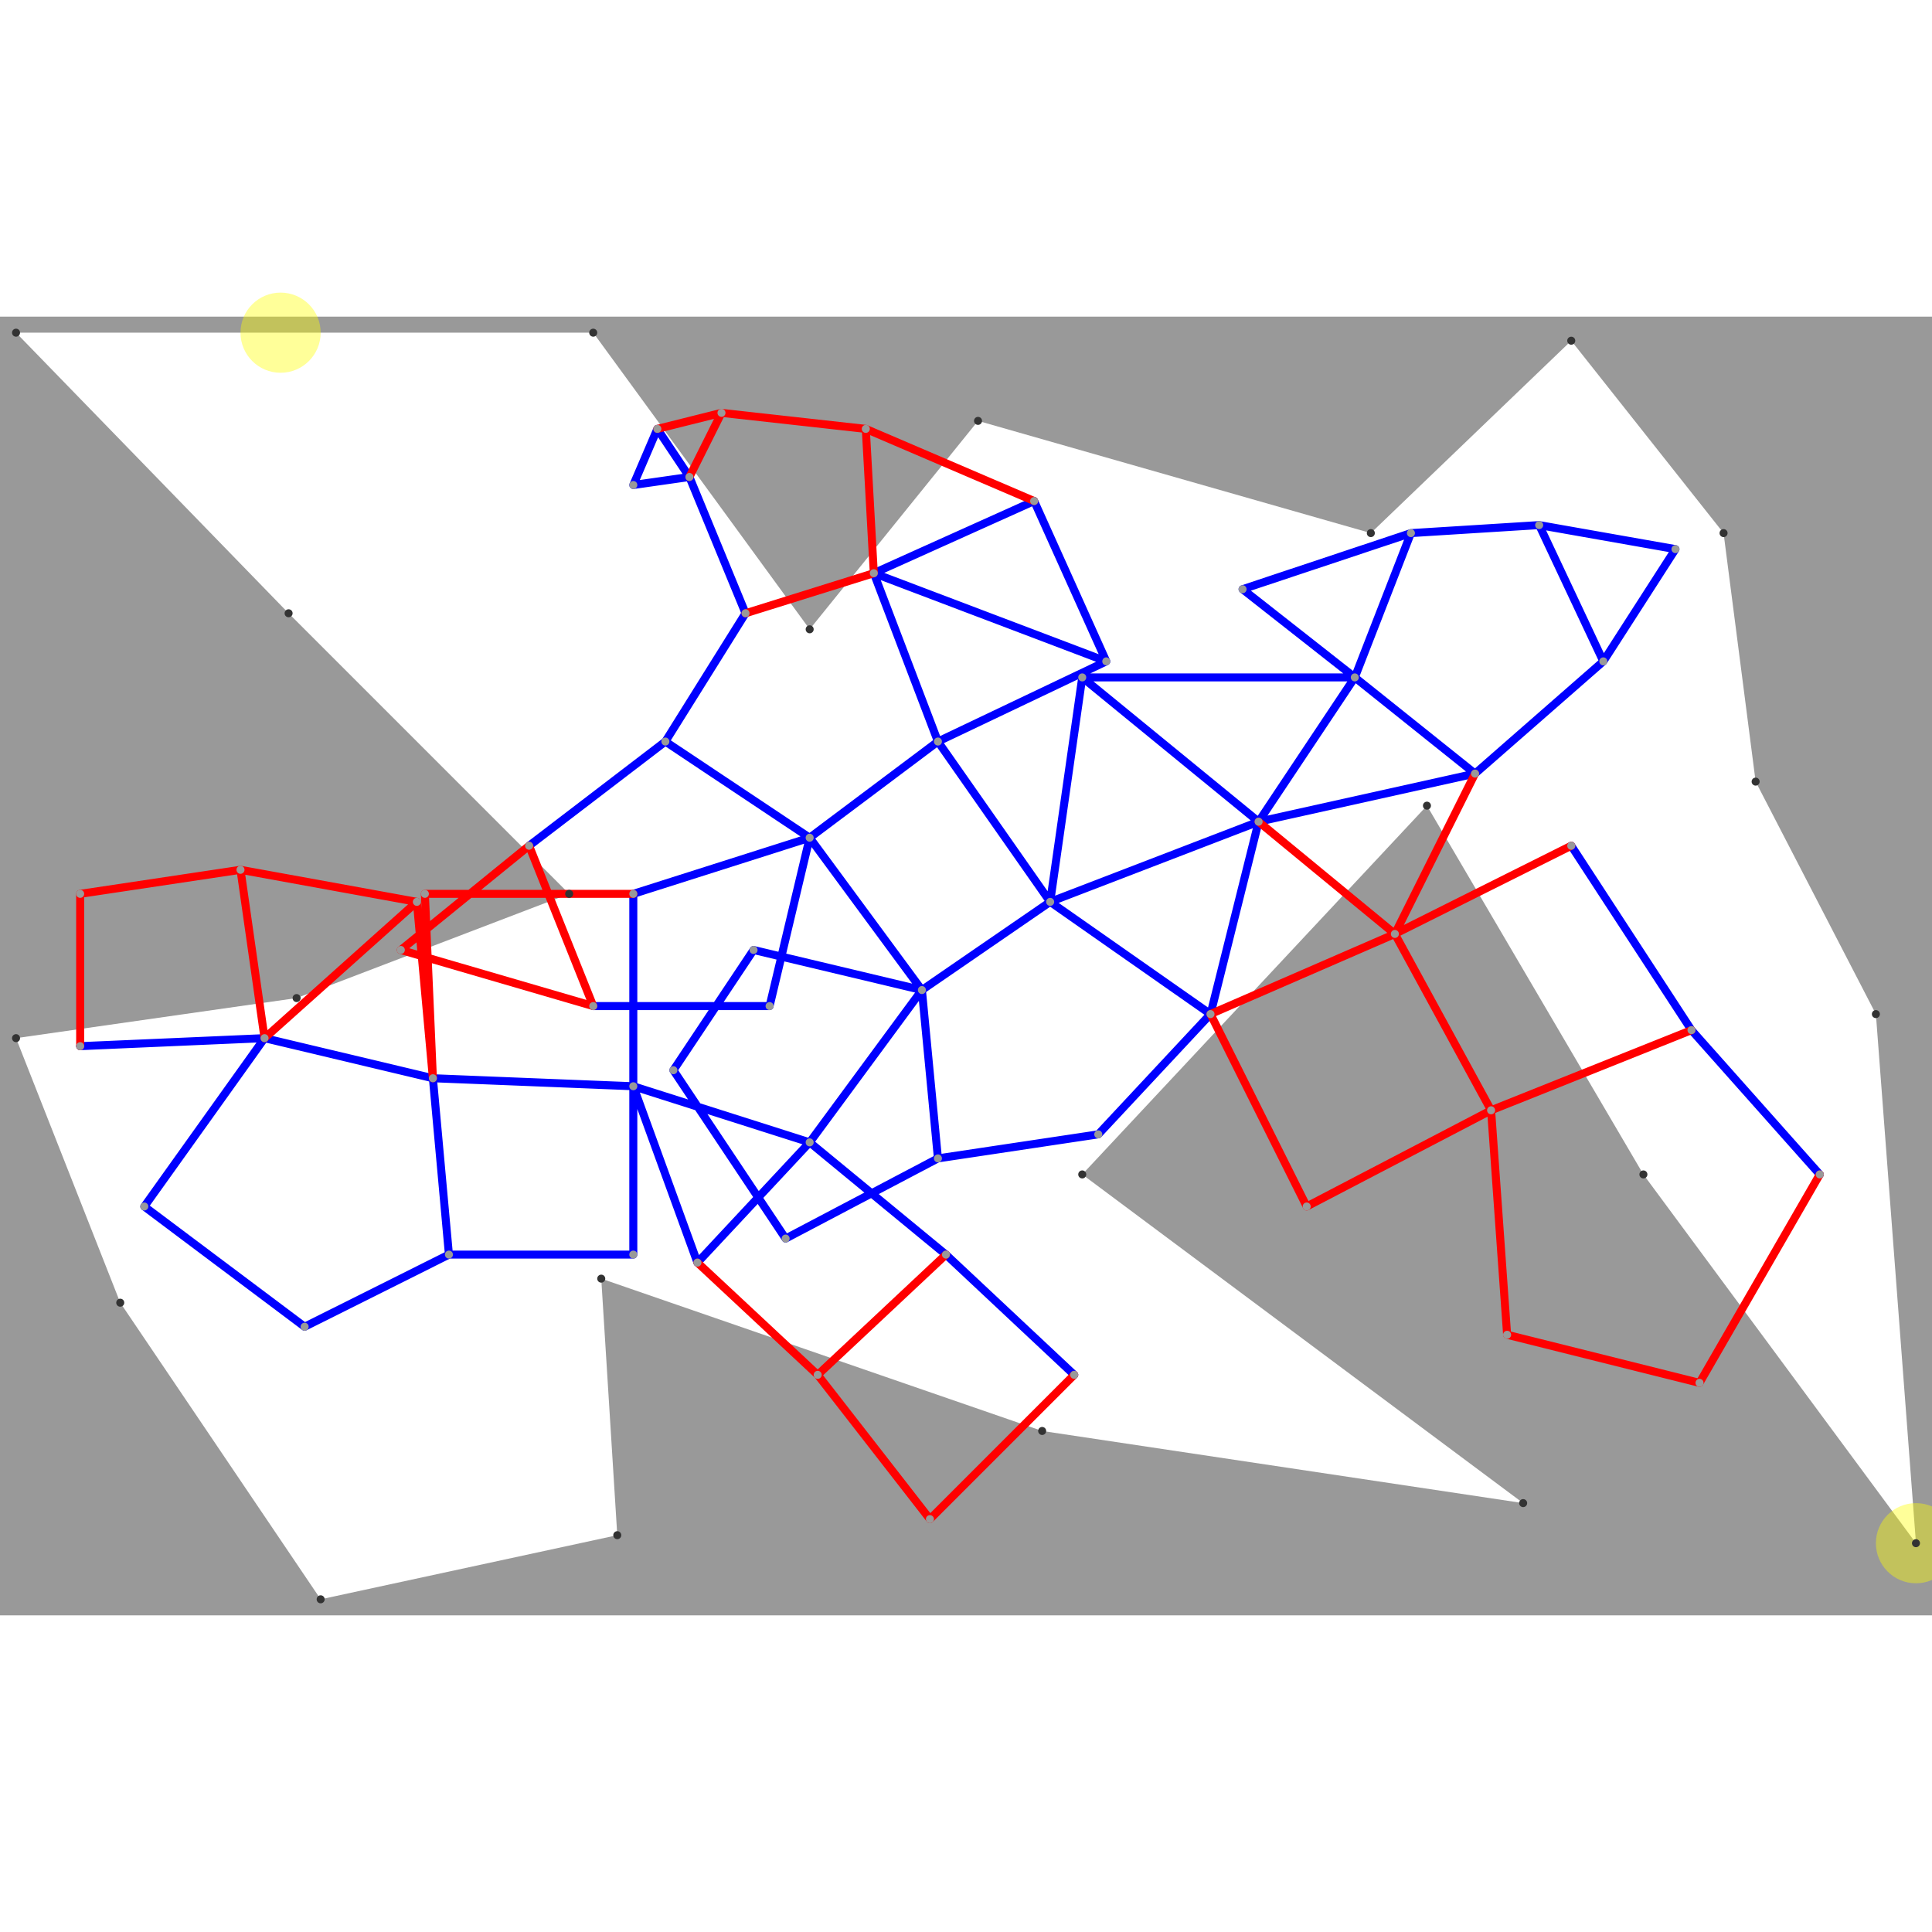
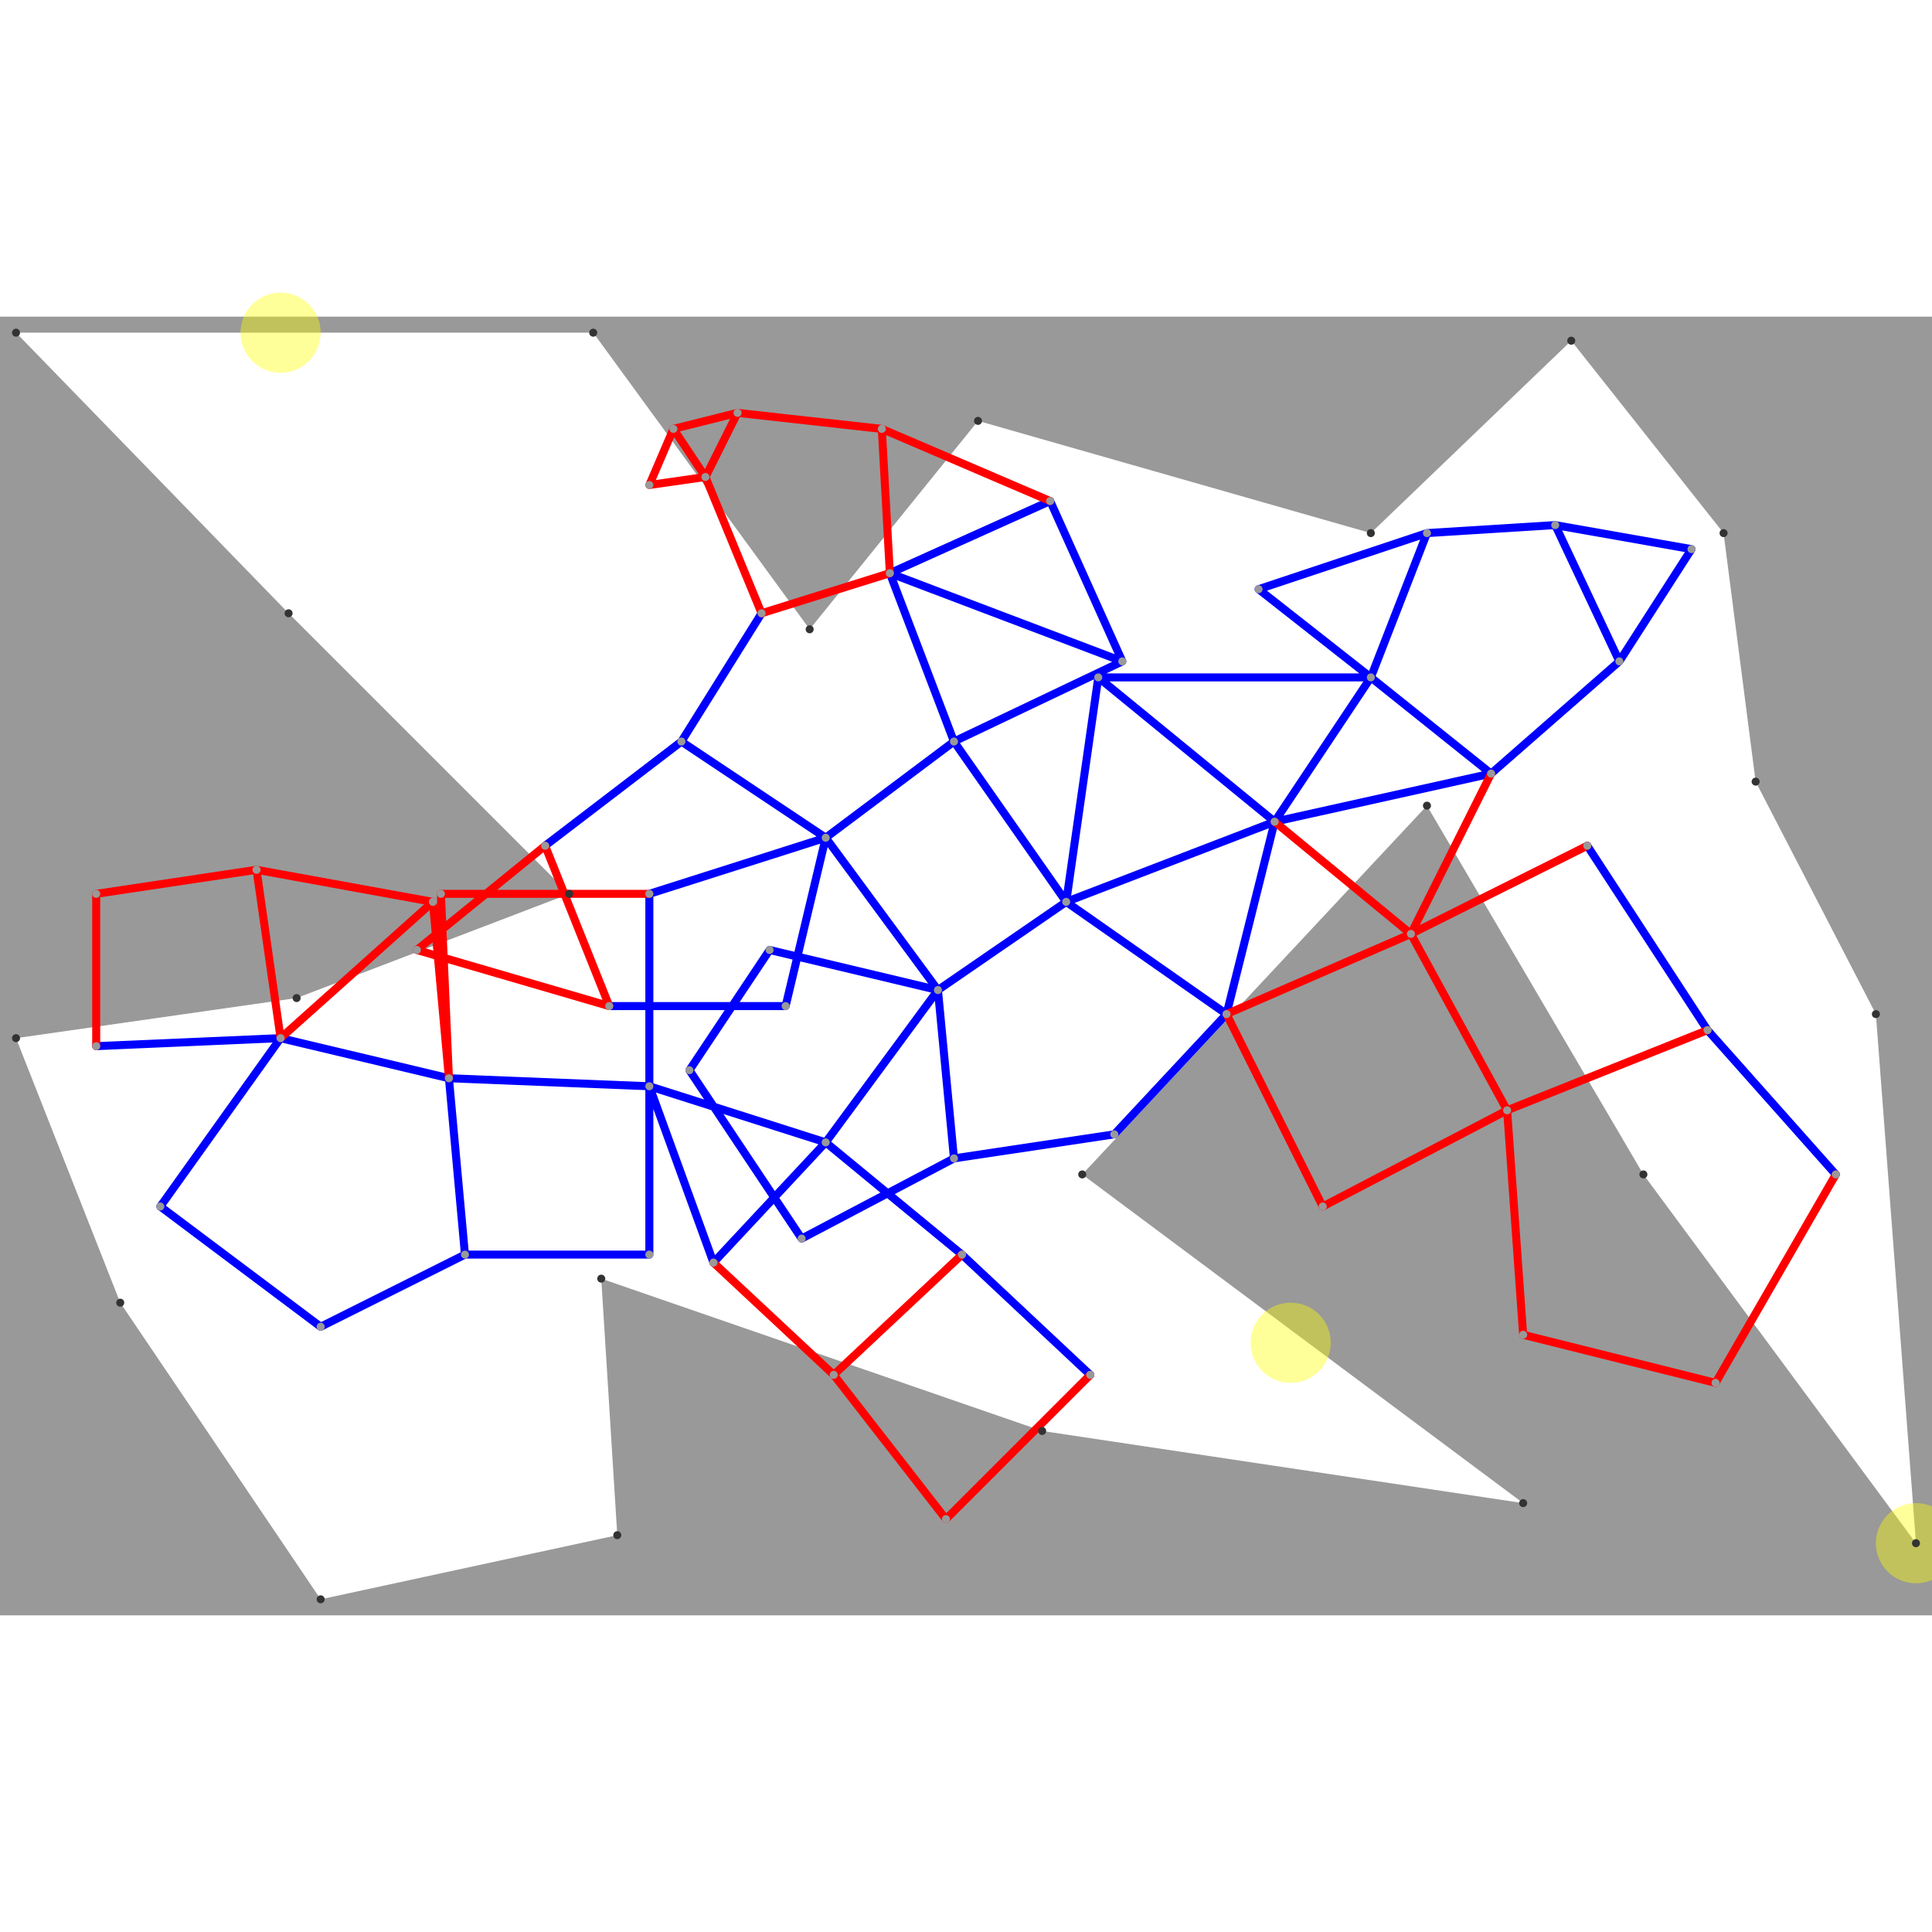
<svg xmlns="http://www.w3.org/2000/svg" height="500" viewBox="0 -2 241 162" width="500">
  <path class="hole" d="M36 35L71 70L37 83L2 88L15 121L40 158L77 150L75 118L130 137L190 146L135 105L178 59L205 105L239 151L234 85L219 56L215 25L196 1L171 25L122 11L101 37L74 0L2 0M0 -2L241 -2L241 160L0 160" style="fill:#00000066;fill-rule:evenodd;" />
-   <circle cx="239" cy="151" r="5" style="fill:#ffff0066;" title="Globalist" />
-   <circle cx="35" cy="0" r="5" style="fill:#ffff0066;" title="WallHack" />
-   <path class="ok" d="M10 89L33 88M18 109L33 88M18 109L38 124M33 88L54 93M38 124L56 115M54 93L56 115M54 93L79 94M56 115L79 115M66 64L83 51M74 84L96 84M79 19L82 12M79 19L86 18M79 70L79 94M79 70L101 63M79 94L79 115M79 94L87 116M79 94L101 101M82 12L86 18M83 51L93 35M83 51L101 63M84 92L94 77M84 92L98 113M86 18L93 35M87 116L101 101M94 77L115 82M96 84L101 63M98 113L117 103M101 63L115 82M101 63L117 51M101 101L115 82M101 101L118 115M109 30L117 51M109 30L129 21M109 30L138 41M115 82L117 103M115 82L131 71M117 51L131 71M117 51L138 41M117 103L137 100M118 115L134 130M129 21L138 41M131 71L135 43M131 71L151 85M131 71L157 61M135 43L157 61M135 43L169 43M137 100L151 85M151 85L157 61M155 32L169 43M155 32L176 25M157 61L169 43M157 61L184 55M169 43L176 25M169 43L184 55M176 25L192 24M184 55L200 41M192 24L200 41M192 24L209 27M196 64L211 87M200 41L209 27M211 87L227 105" style="stroke:#0000ff;stroke-linecap:round" />
-   <path class="out" d="M10 70L10 89M10 70L30 67M30 67L33 88M30 67L52 71M33 88L52 71M50 77L66 64M50 77L74 84M52 71L54 93M53 70L54 93M53 70L79 70M66 64L74 84M82 12L90 10M86 18L90 10M87 116L102 130M90 10L108 12M93 35L109 30M102 130L116 148M102 130L118 115M108 12L109 30M108 12L129 21M116 148L134 130M151 85L163 109M151 85L174 75M157 61L174 75M163 109L186 97M174 75L184 55M174 75L186 97M174 75L196 64M186 97L188 125M186 97L211 87M188 125L212 131M212 131L227 105" style="stroke:#ff0000;stroke-linecap:round" />
+   <circle cx="239" cy="151" fill="#ffff0066" r="5">
+ </circle>
+   <circle cx="35" cy="0" fill="#ffff0066" r="5">
+ </circle>
+   <circle cx="161" cy="126" fill="#ffff0066" r="5">
+ </circle>
+   <path class="ok" d="M12 89L35 88M20 109L35 88M20 109L40 124M35 88L56 93M40 124L58 115M56 93L58 115M56 93L81 94M58 115L81 115M68 64L85 51M76 84L98 84M81 70L81 94M81 70L103 63M81 94L81 115M81 94L89 116M81 94L103 101M85 51L95 35M85 51L103 63M86 92L96 77M86 92L100 113M89 116L103 101M96 77L117 82M98 84L103 63M100 113L119 103M103 63L117 82M103 63L119 51M103 101L117 82M103 101L120 115M111 30L119 51M111 30L131 21M111 30L140 41M117 82L119 103M117 82L133 71M119 51L133 71M119 51L140 41M119 103L139 100M120 115L136 130M131 21L140 41M133 71L137 43M133 71L153 85M133 71L159 61M137 43L159 61M137 43L171 43M139 100L153 85M153 85L159 61M157 32L171 43M157 32L178 25M159 61L171 43M159 61L186 55M171 43L178 25M171 43L186 55M178 25L194 24M186 55L202 41M194 24L202 41M194 24L211 27M198 64L213 87M202 41L211 27M213 87L229 105" style="stroke:#0000ff;stroke-linecap:round" />
+   <path class="out" d="M12 70L12 89M12 70L32 67M32 67L35 88M32 67L54 71M35 88L54 71M52 77L68 64M52 77L76 84M54 71L56 93M55 70L56 93M55 70L81 70M68 64L76 84M81 19L84 12M81 19L88 18M84 12L88 18M84 12L92 10M88 18L92 10M88 18L95 35M89 116L104 130M92 10L110 12M95 35L111 30M104 130L118 148M104 130L120 115M110 12L111 30M110 12L131 21M118 148L136 130M153 85L165 109M153 85L176 75M159 61L176 75M165 109L188 97M176 75L186 55M176 75L188 97M176 75L198 64M188 97L190 125M188 97L213 87M190 125L214 131M214 131L229 105" style="stroke:#ff0000;stroke-linecap:round" />
  <g fill="#333333">
-     <circle cx="36" cy="35" r="0.5" tabindex="0">
+     <circle cx="36" cy="35" r="0.5">
</circle>
-     <circle cx="71" cy="70" r="0.5" tabindex="1">
+     <circle cx="71" cy="70" r="0.5">
</circle>
-     <circle cx="37" cy="83" r="0.5" tabindex="2">
+     <circle cx="37" cy="83" r="0.5">
</circle>
-     <circle cx="2" cy="88" r="0.5" tabindex="3">
+     <circle cx="2" cy="88" r="0.5">
</circle>
-     <circle cx="15" cy="121" r="0.5" tabindex="4">
+     <circle cx="15" cy="121" r="0.5">
</circle>
-     <circle cx="40" cy="158" r="0.5" tabindex="5">
+     <circle cx="40" cy="158" r="0.5">
</circle>
-     <circle cx="77" cy="150" r="0.5" tabindex="6">
+     <circle cx="77" cy="150" r="0.5">
</circle>
-     <circle cx="75" cy="118" r="0.5" tabindex="7">
+     <circle cx="75" cy="118" r="0.5">
</circle>
-     <circle cx="130" cy="137" r="0.5" tabindex="8">
+     <circle cx="130" cy="137" r="0.5">
</circle>
-     <circle cx="190" cy="146" r="0.5" tabindex="9">
+     <circle cx="190" cy="146" r="0.5">
</circle>
-     <circle cx="135" cy="105" r="0.5" tabindex="10">
+     <circle cx="135" cy="105" r="0.5">
</circle>
-     <circle cx="178" cy="59" r="0.5" tabindex="11">
+     <circle cx="178" cy="59" r="0.5">
</circle>
-     <circle cx="205" cy="105" r="0.5" tabindex="12">
+     <circle cx="205" cy="105" r="0.5">
</circle>
-     <circle cx="239" cy="151" r="0.5" tabindex="13">
+     <circle cx="239" cy="151" r="0.5">
</circle>
-     <circle cx="234" cy="85" r="0.5" tabindex="14">
+     <circle cx="234" cy="85" r="0.5">
</circle>
-     <circle cx="219" cy="56" r="0.5" tabindex="15">
+     <circle cx="219" cy="56" r="0.5">
</circle>
-     <circle cx="215" cy="25" r="0.5" tabindex="16">
+     <circle cx="215" cy="25" r="0.5">
</circle>
-     <circle cx="196" cy="1" r="0.5" tabindex="17">
+     <circle cx="196" cy="1" r="0.5">
</circle>
-     <circle cx="171" cy="25" r="0.5" tabindex="18">
+     <circle cx="171" cy="25" r="0.5">
</circle>
-     <circle cx="122" cy="11" r="0.5" tabindex="19">
+     <circle cx="122" cy="11" r="0.5">
</circle>
-     <circle cx="101" cy="37" r="0.5" tabindex="20">
+     <circle cx="101" cy="37" r="0.5">
</circle>
-     <circle cx="74" cy="0" r="0.5" tabindex="21">
+     <circle cx="74" cy="0" r="0.5">
</circle>
-     <circle cx="2" cy="0" r="0.5" tabindex="22">
+     <circle cx="2" cy="0" r="0.5">
</circle>
  </g>
  <g fill="#999999">
-     <circle cx="10" cy="70" r="0.5" tabindex="23">
+     <circle cx="12" cy="70" i="0" r="0.5" tabindex="0">
</circle>
-     <circle cx="10" cy="89" r="0.5" tabindex="24">
+     <circle cx="12" cy="89" i="1" r="0.5" tabindex="1">
</circle>
-     <circle cx="18" cy="109" r="0.5" tabindex="25">
+     <circle cx="20" cy="109" i="2" r="0.5" tabindex="2">
</circle>
-     <circle cx="30" cy="67" r="0.5" tabindex="26">
+     <circle cx="32" cy="67" i="3" r="0.5" tabindex="3">
</circle>
-     <circle cx="33" cy="88" r="0.5" tabindex="27">
+     <circle cx="35" cy="88" i="4" r="0.5" tabindex="4">
</circle>
-     <circle cx="38" cy="124" r="0.5" tabindex="28">
+     <circle cx="40" cy="124" i="5" r="0.5" tabindex="5">
</circle>
-     <circle cx="50" cy="77" r="0.5" tabindex="29">
+     <circle cx="52" cy="77" i="6" r="0.5" tabindex="6">
</circle>
-     <circle cx="52" cy="71" r="0.5" tabindex="30">
+     <circle cx="54" cy="71" i="7" r="0.5" tabindex="7">
</circle>
-     <circle cx="53" cy="70" r="0.5" tabindex="31">
+     <circle cx="55" cy="70" i="8" r="0.5" tabindex="8">
</circle>
-     <circle cx="54" cy="93" r="0.5" tabindex="32">
+     <circle cx="56" cy="93" i="9" r="0.5" tabindex="9">
</circle>
-     <circle cx="56" cy="115" r="0.5" tabindex="33">
+     <circle cx="58" cy="115" i="10" r="0.5" tabindex="10">
</circle>
-     <circle cx="66" cy="64" r="0.5" tabindex="34">
+     <circle cx="68" cy="64" i="11" r="0.5" tabindex="11">
</circle>
-     <circle cx="74" cy="84" r="0.5" tabindex="35">
+     <circle cx="76" cy="84" i="12" r="0.5" tabindex="12">
</circle>
-     <circle cx="79" cy="19" r="0.5" tabindex="36">
+     <circle cx="81" cy="19" i="13" r="0.5" tabindex="13">
</circle>
-     <circle cx="79" cy="70" r="0.5" tabindex="37">
+     <circle cx="81" cy="70" i="14" r="0.5" tabindex="14">
</circle>
-     <circle cx="79" cy="94" r="0.5" tabindex="38">
+     <circle cx="81" cy="94" i="15" r="0.5" tabindex="15">
</circle>
-     <circle cx="79" cy="115" r="0.5" tabindex="39">
+     <circle cx="81" cy="115" i="16" r="0.5" tabindex="16">
</circle>
-     <circle cx="82" cy="12" r="0.5" tabindex="40">
+     <circle cx="84" cy="12" i="17" r="0.5" tabindex="17">
</circle>
-     <circle cx="83" cy="51" r="0.5" tabindex="41">
+     <circle cx="85" cy="51" i="18" r="0.5" tabindex="18">
</circle>
-     <circle cx="84" cy="92" r="0.5" tabindex="42">
+     <circle cx="86" cy="92" i="19" r="0.5" tabindex="19">
</circle>
-     <circle cx="86" cy="18" r="0.5" tabindex="43">
+     <circle cx="88" cy="18" i="20" r="0.5" tabindex="20">
</circle>
-     <circle cx="87" cy="116" r="0.5" tabindex="44">
+     <circle cx="89" cy="116" i="21" r="0.5" tabindex="21">
</circle>
-     <circle cx="90" cy="10" r="0.5" tabindex="45">
+     <circle cx="92" cy="10" i="22" r="0.5" tabindex="22">
</circle>
-     <circle cx="93" cy="35" r="0.5" tabindex="46">
+     <circle cx="95" cy="35" i="23" r="0.5" tabindex="23">
</circle>
-     <circle cx="94" cy="77" r="0.5" tabindex="47">
+     <circle cx="96" cy="77" i="24" r="0.5" tabindex="24">
</circle>
-     <circle cx="96" cy="84" r="0.5" tabindex="48">
+     <circle cx="98" cy="84" i="25" r="0.5" tabindex="25">
</circle>
-     <circle cx="98" cy="113" r="0.5" tabindex="49">
+     <circle cx="100" cy="113" i="26" r="0.5" tabindex="26">
</circle>
-     <circle cx="101" cy="63" r="0.5" tabindex="50">
+     <circle cx="103" cy="63" i="27" r="0.5" tabindex="27">
</circle>
-     <circle cx="101" cy="101" r="0.5" tabindex="51">
+     <circle cx="103" cy="101" i="28" r="0.5" tabindex="28">
</circle>
-     <circle cx="102" cy="130" r="0.5" tabindex="52">
+     <circle cx="104" cy="130" i="29" r="0.5" tabindex="29">
</circle>
-     <circle cx="108" cy="12" r="0.5" tabindex="53">
+     <circle cx="110" cy="12" i="30" r="0.5" tabindex="30">
</circle>
-     <circle cx="109" cy="30" r="0.5" tabindex="54">
+     <circle cx="111" cy="30" i="31" r="0.5" tabindex="31">
</circle>
-     <circle cx="115" cy="82" r="0.5" tabindex="55">
+     <circle cx="117" cy="82" i="32" r="0.5" tabindex="32">
</circle>
-     <circle cx="116" cy="148" r="0.5" tabindex="56">
+     <circle cx="118" cy="148" i="33" r="0.5" tabindex="33">
</circle>
-     <circle cx="117" cy="51" r="0.5" tabindex="57">
+     <circle cx="119" cy="51" i="34" r="0.5" tabindex="34">
</circle>
-     <circle cx="117" cy="103" r="0.5" tabindex="58">
+     <circle cx="119" cy="103" i="35" r="0.5" tabindex="35">
</circle>
-     <circle cx="118" cy="115" r="0.5" tabindex="59">
+     <circle cx="120" cy="115" i="36" r="0.5" tabindex="36">
</circle>
-     <circle cx="129" cy="21" r="0.5" tabindex="60">
+     <circle cx="131" cy="21" i="37" r="0.5" tabindex="37">
</circle>
-     <circle cx="131" cy="71" r="0.5" tabindex="61">
+     <circle cx="133" cy="71" i="38" r="0.5" tabindex="38">
</circle>
-     <circle cx="134" cy="130" r="0.5" tabindex="62">
+     <circle cx="136" cy="130" i="39" r="0.5" tabindex="39">
</circle>
-     <circle cx="135" cy="43" r="0.5" tabindex="63">
+     <circle cx="137" cy="43" i="40" r="0.5" tabindex="40">
</circle>
-     <circle cx="137" cy="100" r="0.5" tabindex="64">
+     <circle cx="139" cy="100" i="41" r="0.5" tabindex="41">
</circle>
-     <circle cx="138" cy="41" r="0.5" tabindex="65">
+     <circle cx="140" cy="41" i="42" r="0.5" tabindex="42">
</circle>
-     <circle cx="151" cy="85" r="0.5" tabindex="66">
+     <circle cx="153" cy="85" i="43" r="0.5" tabindex="43">
</circle>
-     <circle cx="155" cy="32" r="0.5" tabindex="67">
+     <circle cx="157" cy="32" i="44" r="0.5" tabindex="44">
</circle>
-     <circle cx="157" cy="61" r="0.5" tabindex="68">
+     <circle cx="159" cy="61" i="45" r="0.5" tabindex="45">
</circle>
-     <circle cx="163" cy="109" r="0.5" tabindex="69">
+     <circle cx="165" cy="109" i="46" r="0.5" tabindex="46">
</circle>
-     <circle cx="169" cy="43" r="0.5" tabindex="70">
+     <circle cx="171" cy="43" i="47" r="0.5" tabindex="47">
</circle>
-     <circle cx="174" cy="75" r="0.5" tabindex="71">
+     <circle cx="176" cy="75" i="48" r="0.5" tabindex="48">
</circle>
-     <circle cx="176" cy="25" r="0.5" tabindex="72">
+     <circle cx="178" cy="25" i="49" r="0.5" tabindex="49">
</circle>
-     <circle cx="184" cy="55" r="0.5" tabindex="73">
+     <circle cx="186" cy="55" i="50" r="0.5" tabindex="50">
</circle>
-     <circle cx="186" cy="97" r="0.5" tabindex="74">
+     <circle cx="188" cy="97" i="51" r="0.5" tabindex="51">
</circle>
-     <circle cx="188" cy="125" r="0.5" tabindex="75">
+     <circle cx="190" cy="125" i="52" r="0.5" tabindex="52">
</circle>
-     <circle cx="192" cy="24" r="0.5" tabindex="76">
+     <circle cx="194" cy="24" i="53" r="0.5" tabindex="53">
</circle>
-     <circle cx="196" cy="64" r="0.5" tabindex="77">
+     <circle cx="198" cy="64" i="54" r="0.5" tabindex="54">
</circle>
-     <circle cx="200" cy="41" r="0.5" tabindex="78">
+     <circle cx="202" cy="41" i="55" r="0.5" tabindex="55">
</circle>
-     <circle cx="209" cy="27" r="0.5" tabindex="79">
+     <circle cx="211" cy="27" i="56" r="0.5" tabindex="56">
</circle>
-     <circle cx="211" cy="87" r="0.5" tabindex="80">
+     <circle cx="213" cy="87" i="57" r="0.5" tabindex="57">
</circle>
-     <circle cx="212" cy="131" r="0.5" tabindex="81">
+     <circle cx="214" cy="131" i="58" r="0.5" tabindex="58">
</circle>
-     <circle cx="227" cy="105" r="0.5" tabindex="82">
+     <circle cx="229" cy="105" i="59" r="0.5" tabindex="59">
</circle>
  </g>
</svg>
